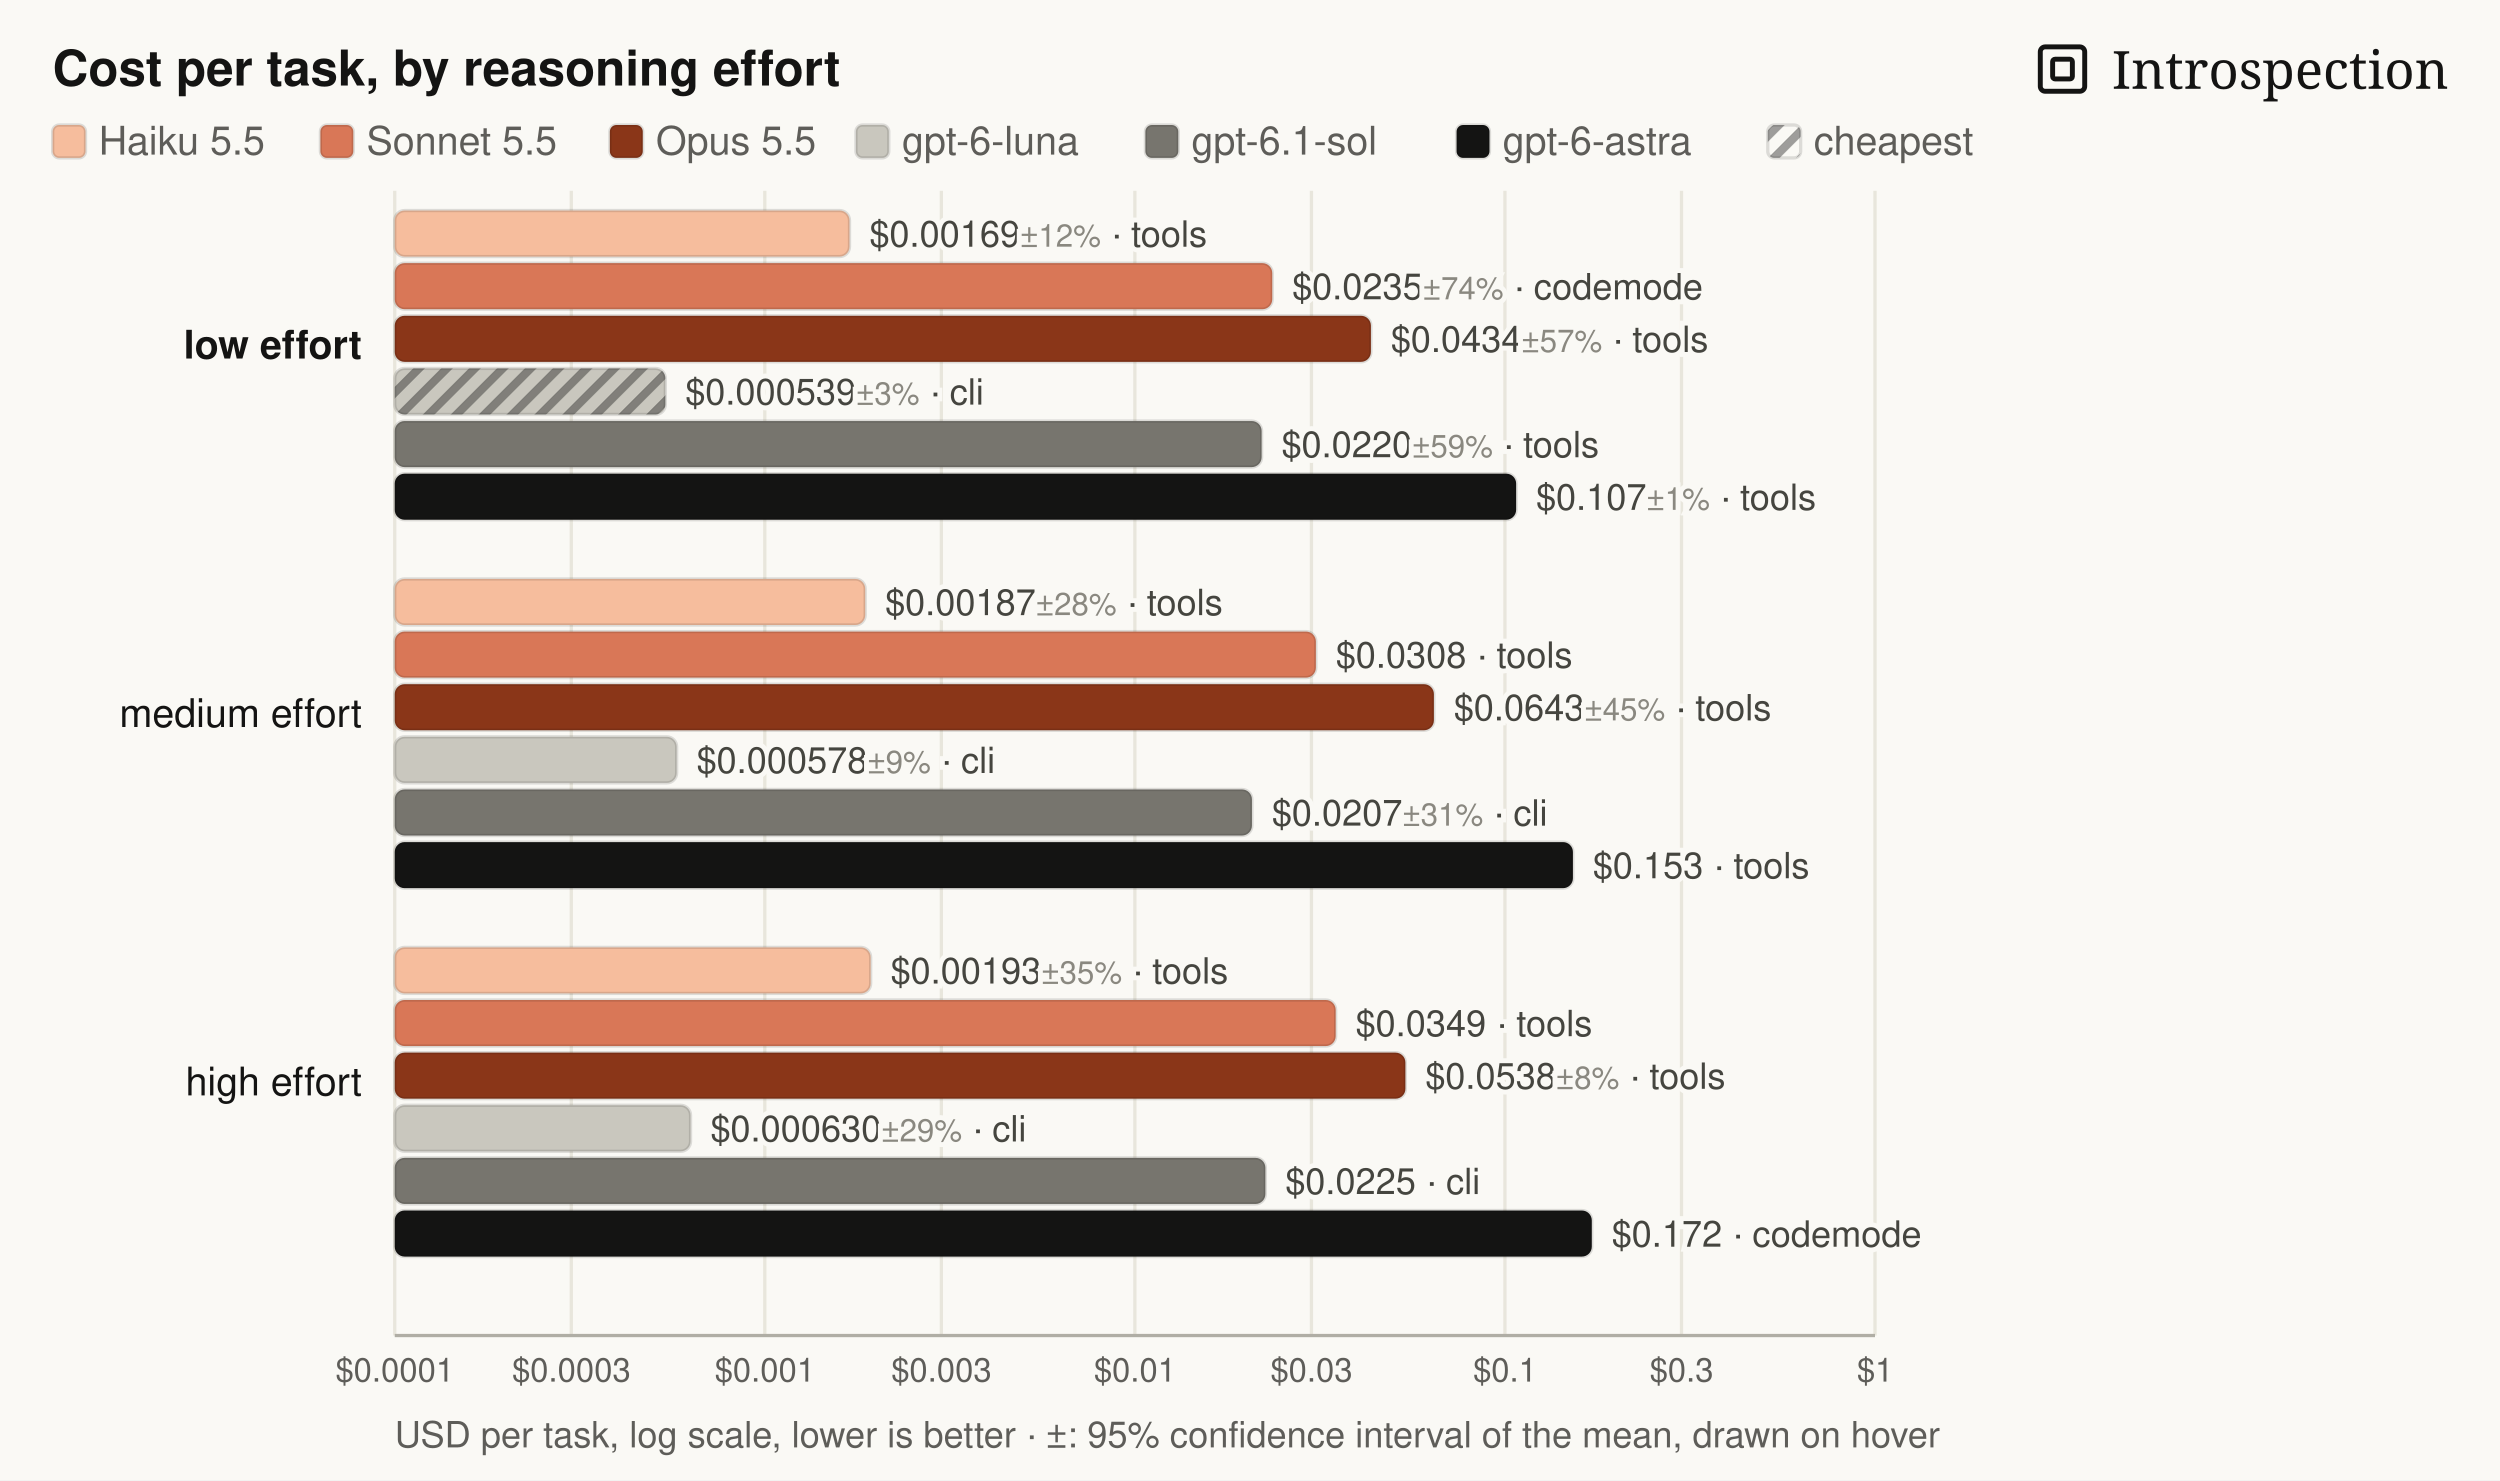
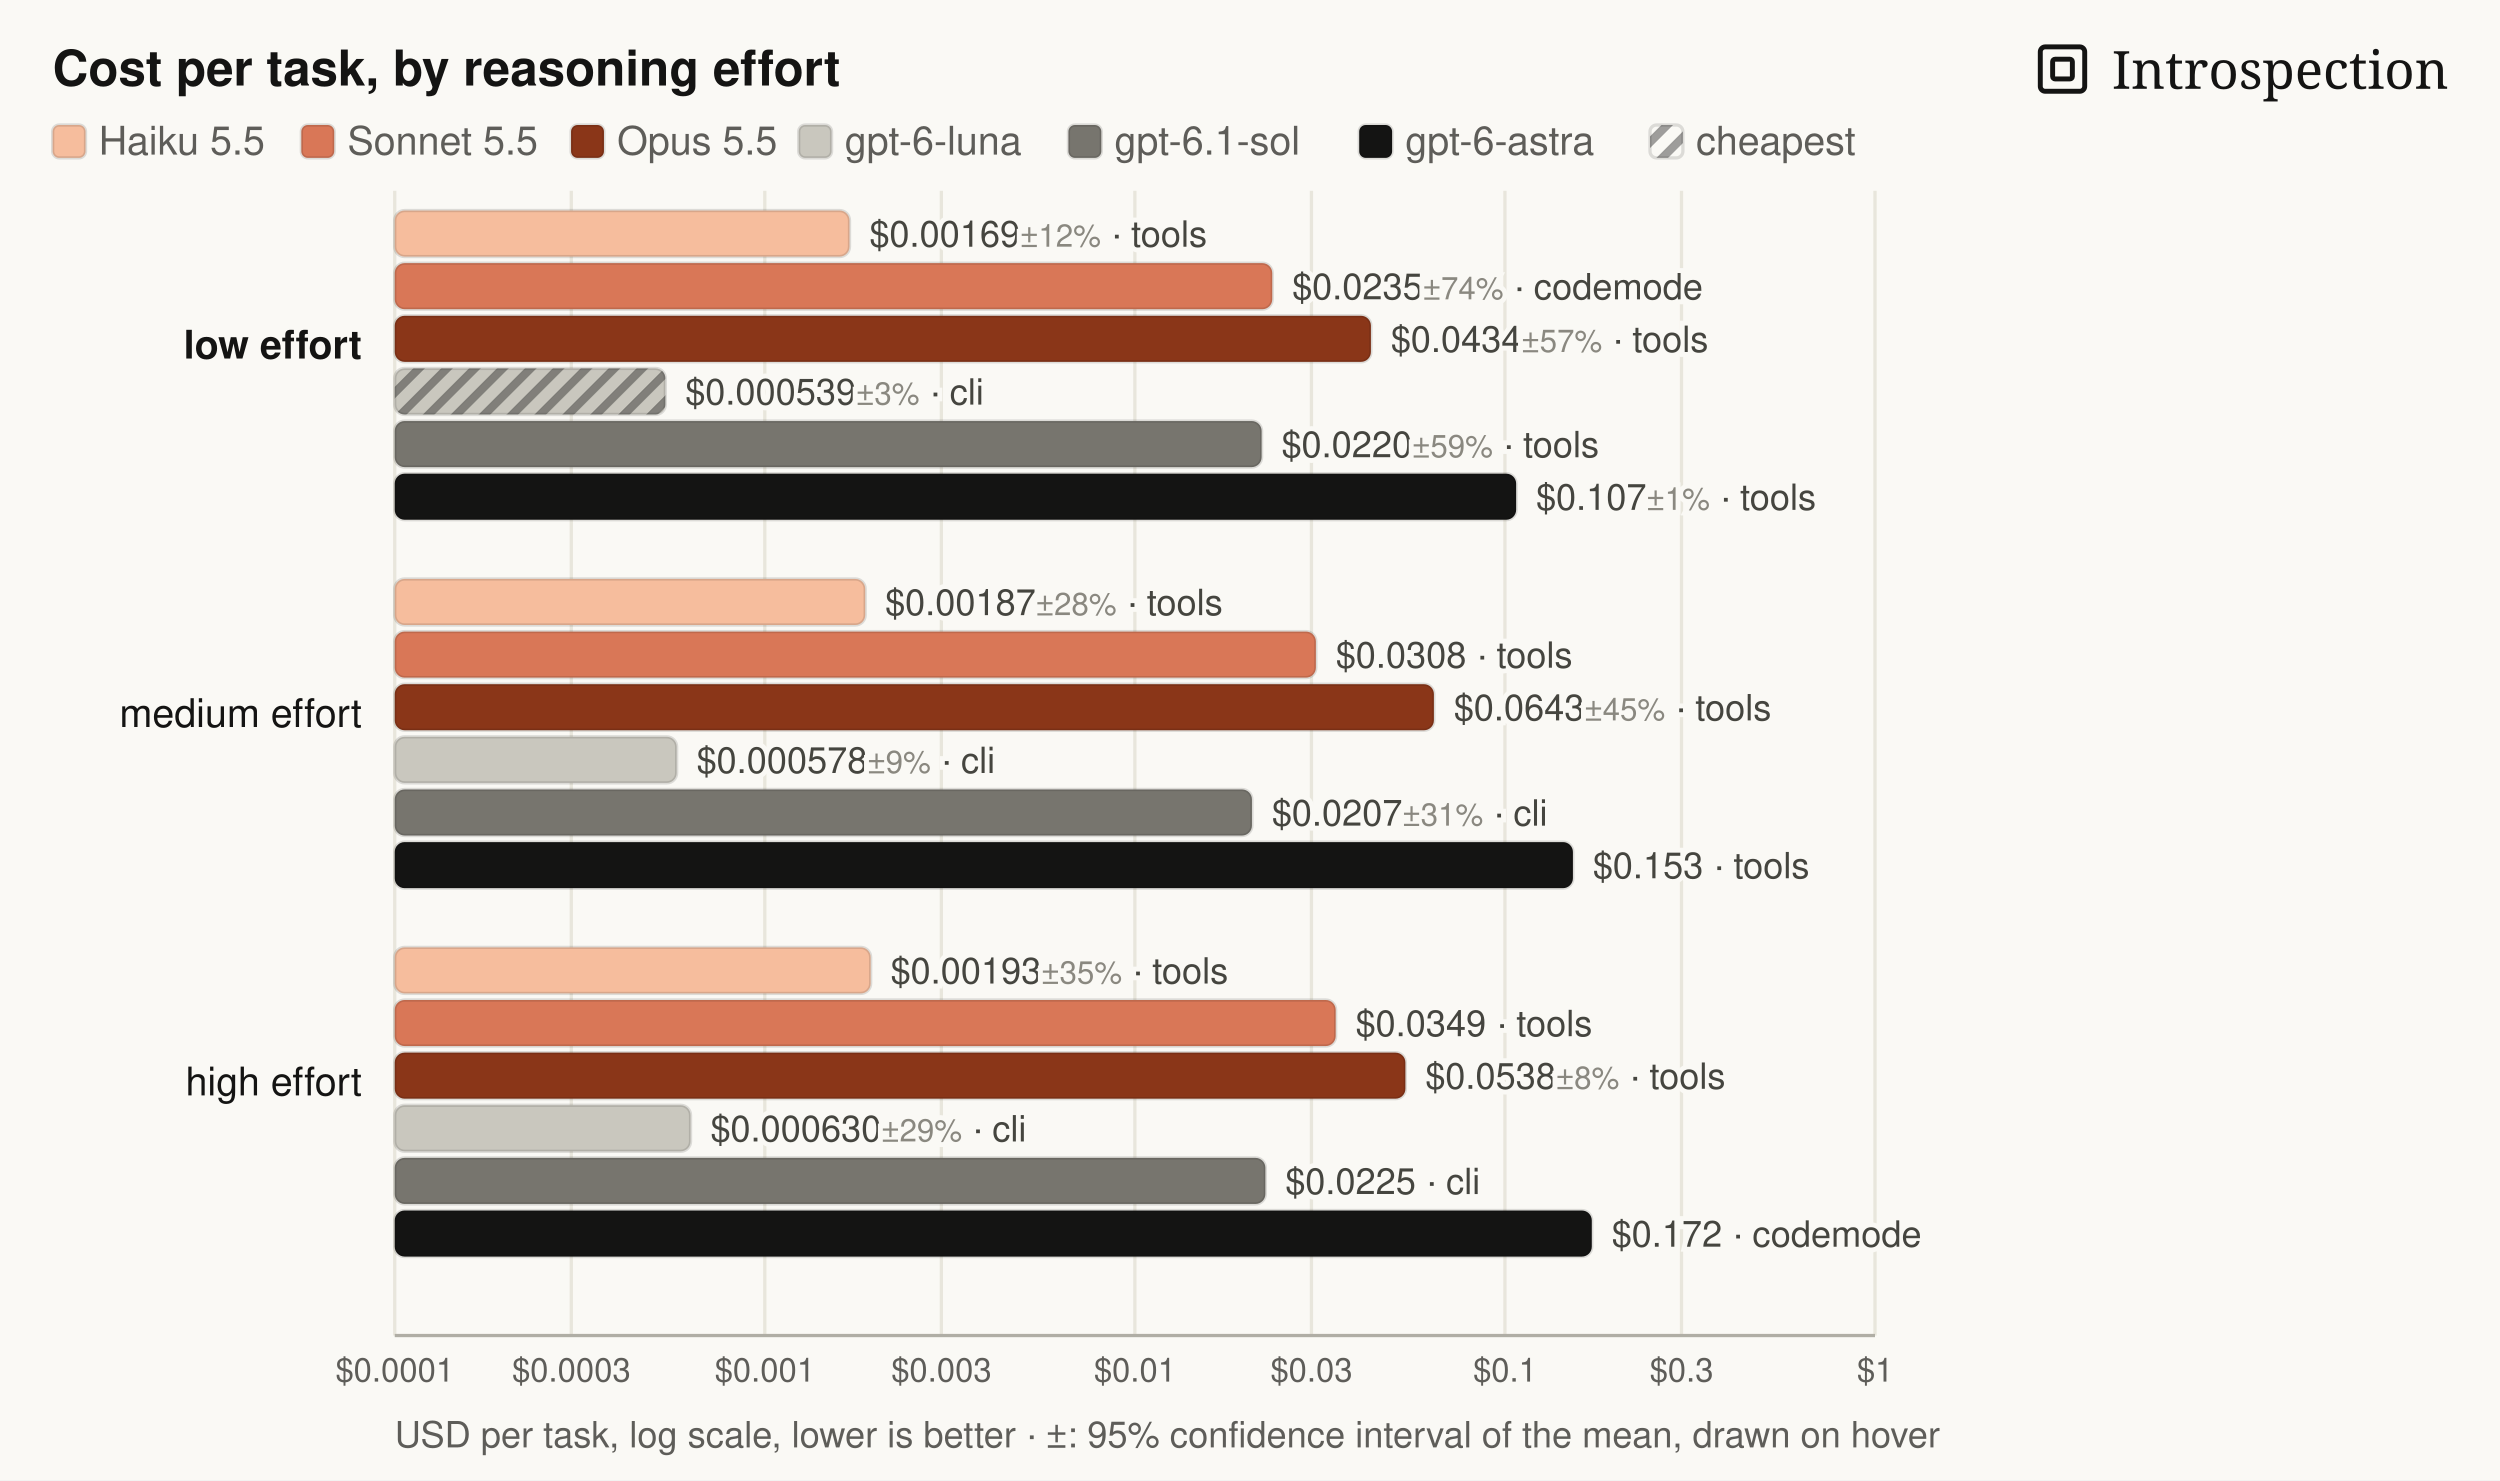
<svg xmlns="http://www.w3.org/2000/svg" width="760" height="450" viewBox="0 0 760 450" font-family="-apple-system, Segoe UI, Helvetica, Arial, sans-serif">
  <style>.ci{opacity:0;transition:opacity .1s}.bar:hover .ci{opacity:1}</style>
  <defs>
    <pattern id="win-light" patternUnits="userSpaceOnUse" width="6" height="6" patternTransform="rotate(45)">
      <rect width="2.5" height="6" fill="#141413" opacity="0.4" />
    </pattern>
    <pattern id="win-dark" patternUnits="userSpaceOnUse" width="6" height="6" patternTransform="rotate(45)">
      <rect width="2.5" height="6" fill="#ffffff" opacity="0.6" />
    </pattern>
  </defs>
  <rect width="760" height="450" fill="#faf9f5" />
  <text x="16" y="26" font-size="15" font-weight="600" fill="#141413">Cost per task, by reasoning effort</text>
  <g transform="translate(618 12) scale(0.75)" fill="none" stroke="#141413" stroke-width="2" stroke-linecap="round" stroke-linejoin="round">
    <rect x="3" y="3" width="18" height="18" rx="2" />
    <rect x="8" y="8" width="8" height="8" rx="1" />
  </g>
  <text x="642" y="27" font-size="16" font-family="Georgia, serif" fill="#141413">Introspection</text>
  <rect x="16" y="38" width="10" height="10" rx="2" fill="#f6bd9d" stroke="#0000001f" />
  <text x="30" y="47" font-size="12" fill="#5e5d59">Haiku 5.5</text>
-   <rect x="97.4" y="38" width="10" height="10" rx="2" fill="#d97757" stroke="#0000001f" />
-   <text x="111.4" y="47" font-size="12" fill="#5e5d59">Sonnet 5.5</text>
-   <rect x="185.4" y="38" width="10" height="10" rx="2" fill="#8a3618" stroke="#0000001f" />
-   <text x="199.4" y="47" font-size="12" fill="#5e5d59">Opus 5.5</text>
-   <rect x="260.2" y="38" width="10" height="10" rx="2" fill="#c9c7be" stroke="#0000001f" />
-   <text x="274.2" y="47" font-size="12" fill="#5e5d59">gpt-6-luna</text>
-   <rect x="348.2" y="38" width="10" height="10" rx="2" fill="#77756e" stroke="#0000001f" />
-   <text x="362.2" y="47" font-size="12" fill="#5e5d59">gpt-6.1-sol</text>
-   <rect x="442.8" y="38" width="10" height="10" rx="2" fill="#141413" stroke="#0000001f" />
-   <text x="456.8" y="47" font-size="12" fill="#5e5d59">gpt-6-astra</text>
-   <rect x="537.4" y="38" width="10" height="10" rx="2" fill="url(#win-light)" stroke="#0000001f" />
-   <text x="551.4" y="47" font-size="12" fill="#5e5d59">cheapest</text>
+   <rect x="91.6" y="38" width="10" height="10" rx="2" fill="#d97757" stroke="#0000001f" />
+   <text x="105.6" y="47" font-size="12" fill="#5e5d59">Sonnet 5.5</text>
+   <rect x="173.6" y="38" width="10" height="10" rx="2" fill="#8a3618" stroke="#0000001f" />
+   <text x="187.6" y="47" font-size="12" fill="#5e5d59">Opus 5.5</text>
+   <rect x="242.8" y="38" width="10" height="10" rx="2" fill="#c9c7be" stroke="#0000001f" />
+   <text x="256.8" y="47" font-size="12" fill="#5e5d59">gpt-6-luna</text>
+   <rect x="324.8" y="38" width="10" height="10" rx="2" fill="#77756e" stroke="#0000001f" />
+   <text x="338.8" y="47" font-size="12" fill="#5e5d59">gpt-6.1-sol</text>
+   <rect x="413.2" y="38" width="10" height="10" rx="2" fill="#141413" stroke="#0000001f" />
+   <text x="427.2" y="47" font-size="12" fill="#5e5d59">gpt-6-astra</text>
+   <rect x="501.6" y="38" width="10" height="10" rx="2" fill="url(#win-light)" stroke="#0000001f" />
+   <text x="515.6" y="47" font-size="12" fill="#5e5d59">cheapest</text>
  <line x1="120" y1="58" x2="120" y2="406" stroke="#e8e6dc" />
  <text x="120" y="420" font-size="10" text-anchor="middle" fill="#5e5d59">$0.0001</text>
  <line x1="173.676" y1="58" x2="173.676" y2="406" stroke="#e8e6dc" />
  <text x="173.676" y="420" font-size="10" text-anchor="middle" fill="#5e5d59">$0.0003</text>
  <line x1="232.5" y1="58" x2="232.5" y2="406" stroke="#e8e6dc" />
  <text x="232.5" y="420" font-size="10" text-anchor="middle" fill="#5e5d59">$0.001</text>
  <line x1="286.176" y1="58" x2="286.176" y2="406" stroke="#e8e6dc" />
  <text x="286.176" y="420" font-size="10" text-anchor="middle" fill="#5e5d59">$0.003</text>
  <line x1="345" y1="58" x2="345" y2="406" stroke="#e8e6dc" />
  <text x="345" y="420" font-size="10" text-anchor="middle" fill="#5e5d59">$0.01</text>
  <line x1="398.676" y1="58" x2="398.676" y2="406" stroke="#e8e6dc" />
  <text x="398.676" y="420" font-size="10" text-anchor="middle" fill="#5e5d59">$0.03</text>
  <line x1="457.5" y1="58" x2="457.5" y2="406" stroke="#e8e6dc" />
  <text x="457.5" y="420" font-size="10" text-anchor="middle" fill="#5e5d59">$0.1</text>
  <line x1="511.176" y1="58" x2="511.176" y2="406" stroke="#e8e6dc" />
  <text x="511.176" y="420" font-size="10" text-anchor="middle" fill="#5e5d59">$0.3</text>
  <line x1="570" y1="58" x2="570" y2="406" stroke="#e8e6dc" />
  <text x="570" y="420" font-size="10" text-anchor="middle" fill="#5e5d59">$1</text>
  <line x1="120" y1="406" x2="570" y2="406" stroke="#b0aea5" />
  <text x="110" y="109" font-size="12" text-anchor="end" fill="#141413" font-weight="600">low effort</text>
  <g class="bar">
    <rect x="120" y="64" width="138.252" height="14" rx="3" fill="#f6bd9d" stroke="#0000001f" data-href="https://artificialanalysis.ai/models/claude-haiku-5-5" />
    <g class="ci" stroke-width="1.2" stroke-opacity="0.75" pointer-events="none">
      <line x1="251.896" y1="71" x2="258.252" y2="71" stroke="#141413" />
      <line x1="258.252" y1="71" x2="263.875" y2="71" stroke="#141413" />
      <line x1="251.896" y1="67.5" x2="251.896" y2="74.5" stroke="#141413" />
      <line x1="263.875" y1="67.5" x2="263.875" y2="74.5" stroke="#141413" />
    </g>
    <text x="264.252" y="75" font-size="11" stroke="#faf9f5" stroke-width="3" paint-order="stroke" fill="#45453f">$0.00169<tspan font-size="9.5" fill="#8a8880"> ±12%</tspan> · tools</text>
  </g>
  <g class="bar">
    <rect x="120" y="80" width="266.763" height="14" rx="3" fill="#d97757" stroke="#0000001f" data-href="https://artificialanalysis.ai/models/claude-sonnet-5-5" />
    <g class="ci" stroke-width="1.2" stroke-opacity="0.75" pointer-events="none">
      <line x1="321.161" y1="87" x2="386.763" y2="87" stroke="#ffffff" />
      <line x1="386.763" y1="87" x2="413.792" y2="87" stroke="#141413" />
      <line x1="321.161" y1="83.5" x2="321.161" y2="90.5" stroke="#ffffff" />
      <line x1="413.792" y1="83.5" x2="413.792" y2="90.5" stroke="#141413" />
    </g>
    <text x="392.763" y="91" font-size="11" stroke="#faf9f5" stroke-width="3" paint-order="stroke" fill="#45453f">$0.0235<tspan font-size="9.5" fill="#8a8880"> ±74%</tspan> · codemode</text>
  </g>
  <g class="bar">
    <rect x="120" y="96" width="296.756" height="14" rx="3" fill="#8a3618" stroke="#0000001f" data-href="https://artificialanalysis.ai/models/claude-opus-5-5" />
    <g class="ci" stroke-width="1.2" stroke-opacity="0.75" pointer-events="none">
      <line x1="375.624" y1="103" x2="416.756" y2="103" stroke="#ffffff" />
      <line x1="416.756" y1="103" x2="438.767" y2="103" stroke="#141413" />
      <line x1="375.624" y1="99.5" x2="375.624" y2="106.5" stroke="#ffffff" />
      <line x1="438.767" y1="99.5" x2="438.767" y2="106.5" stroke="#141413" />
    </g>
    <text x="422.756" y="107" font-size="11" stroke="#faf9f5" stroke-width="3" paint-order="stroke" fill="#45453f">$0.0434<tspan font-size="9.5" fill="#8a8880"> ±57%</tspan> · tools</text>
  </g>
  <g class="bar">
    <rect x="120" y="112" width="82.271" height="14" rx="3" fill="#c9c7be" stroke="#0000001f" data-href="https://artificialanalysis.ai/models/gpt-6-luna" />
    <rect x="120" y="112" width="82.271" height="14" rx="3" fill="url(#win-light)" pointer-events="none" />
    <g class="ci" stroke-width="1.2" stroke-opacity="0.75" pointer-events="none">
      <line x1="200.706" y1="119" x2="202.271" y2="119" stroke="#141413" />
      <line x1="202.271" y1="119" x2="203.787" y2="119" stroke="#141413" />
      <line x1="200.706" y1="115.5" x2="200.706" y2="122.5" stroke="#141413" />
      <line x1="203.787" y1="115.5" x2="203.787" y2="122.5" stroke="#141413" />
    </g>
    <text x="208.271" y="123" font-size="11" stroke="#faf9f5" stroke-width="3" paint-order="stroke" fill="#45453f">$0.000539<tspan font-size="9.5" fill="#8a8880"> ±3%</tspan> · cli</text>
  </g>
  <g class="bar">
    <rect x="120" y="128" width="263.531" height="14" rx="3" fill="#77756e" stroke="#0000001f" data-href="https://artificialanalysis.ai/models/gpt-6-1-sol" />
    <g class="ci" stroke-width="1.2" stroke-opacity="0.75" pointer-events="none">
      <line x1="339.829" y1="135" x2="383.531" y2="135" stroke="#ffffff" />
      <line x1="383.531" y1="135" x2="406.224" y2="135" stroke="#141413" />
      <line x1="339.829" y1="131.5" x2="339.829" y2="138.5" stroke="#ffffff" />
      <line x1="406.224" y1="131.5" x2="406.224" y2="138.5" stroke="#141413" />
    </g>
    <text x="389.531" y="139" font-size="11" stroke="#faf9f5" stroke-width="3" paint-order="stroke" fill="#45453f">$0.0220<tspan font-size="9.5" fill="#8a8880"> ±59%</tspan> · tools</text>
  </g>
  <g class="bar">
    <rect x="120" y="144" width="340.901" height="14" rx="3" fill="#141413" stroke="#0000001f" data-href="https://artificialanalysis.ai/models/gpt-6-astra" />
    <g class="ci" stroke-width="1.2" stroke-opacity="0.75" pointer-events="none">
      <line x1="460.309" y1="151" x2="460.901" y2="151" stroke="#ffffff" />
      <line x1="460.901" y1="151" x2="461.487" y2="151" stroke="#141413" />
      <line x1="460.309" y1="147.5" x2="460.309" y2="154.5" stroke="#ffffff" />
      <line x1="461.487" y1="147.5" x2="461.487" y2="154.5" stroke="#141413" />
    </g>
    <text x="466.901" y="155" font-size="11" stroke="#faf9f5" stroke-width="3" paint-order="stroke" fill="#45453f">$0.107<tspan font-size="9.5" fill="#8a8880"> ±1%</tspan> · tools</text>
  </g>
  <text x="110" y="221" font-size="12" text-anchor="end" fill="#141413" font-weight="400">medium effort</text>
  <g class="bar">
    <rect x="120" y="176" width="143.021" height="14" rx="3" fill="#f6bd9d" stroke="#0000001f" data-href="https://artificialanalysis.ai/models/claude-haiku-5-5" />
    <g class="ci" stroke-width="1.2" stroke-opacity="0.75" pointer-events="none">
      <line x1="247.038" y1="183" x2="263.021" y2="183" stroke="#141413" />
      <line x1="263.021" y1="183" x2="275.044" y2="183" stroke="#141413" />
      <line x1="247.038" y1="179.5" x2="247.038" y2="186.5" stroke="#141413" />
      <line x1="275.044" y1="179.5" x2="275.044" y2="186.5" stroke="#141413" />
    </g>
    <text x="269.021" y="187" font-size="11" stroke="#faf9f5" stroke-width="3" paint-order="stroke" fill="#45453f">$0.00187<tspan font-size="9.5" fill="#8a8880"> ±28%</tspan> · tools</text>
  </g>
  <g class="bar">
    <rect x="120" y="192" width="280.025" height="14" rx="3" fill="#d97757" stroke="#0000001f" data-href="https://artificialanalysis.ai/models/claude-sonnet-5-5" />
    <text x="406.025" y="203" font-size="11" stroke="#faf9f5" stroke-width="3" paint-order="stroke" fill="#45453f">$0.0308 · tools</text>
  </g>
  <g class="bar">
    <rect x="120" y="208" width="315.901" height="14" rx="3" fill="#8a3618" stroke="#0000001f" data-href="https://artificialanalysis.ai/models/claude-opus-5-5" />
    <g class="ci" stroke-width="1.2" stroke-opacity="0.75" pointer-events="none">
      <line x1="406.327" y1="215" x2="435.901" y2="215" stroke="#ffffff" />
      <line x1="435.901" y1="215" x2="454.192" y2="215" stroke="#141413" />
      <line x1="406.327" y1="211.5" x2="406.327" y2="218.5" stroke="#ffffff" />
      <line x1="454.192" y1="211.5" x2="454.192" y2="218.5" stroke="#141413" />
    </g>
    <text x="441.901" y="219" font-size="11" stroke="#faf9f5" stroke-width="3" paint-order="stroke" fill="#45453f">$0.0643<tspan font-size="9.5" fill="#8a8880"> ±45%</tspan> · tools</text>
  </g>
  <g class="bar">
    <rect x="120" y="224" width="85.708" height="14" rx="3" fill="#c9c7be" stroke="#0000001f" data-href="https://artificialanalysis.ai/models/gpt-6-luna" />
    <g class="ci" stroke-width="1.2" stroke-opacity="0.75" pointer-events="none">
      <line x1="200.887" y1="231" x2="205.708" y2="231" stroke="#141413" />
      <line x1="205.708" y1="231" x2="210.097" y2="231" stroke="#141413" />
      <line x1="200.887" y1="227.5" x2="200.887" y2="234.5" stroke="#141413" />
      <line x1="210.097" y1="227.5" x2="210.097" y2="234.5" stroke="#141413" />
    </g>
    <text x="211.708" y="235" font-size="11" stroke="#faf9f5" stroke-width="3" paint-order="stroke" fill="#45453f">$0.000578<tspan font-size="9.5" fill="#8a8880"> ±9%</tspan> · cli</text>
  </g>
  <g class="bar">
    <rect x="120" y="240" width="260.585" height="14" rx="3" fill="#77756e" stroke="#0000001f" data-href="https://artificialanalysis.ai/models/gpt-6-1-sol" />
    <g class="ci" stroke-width="1.2" stroke-opacity="0.75" pointer-events="none">
      <line x1="362.709" y1="247" x2="380.585" y2="247" stroke="#ffffff" />
      <line x1="380.585" y1="247" x2="393.643" y2="247" stroke="#141413" />
      <line x1="362.709" y1="243.5" x2="362.709" y2="250.5" stroke="#ffffff" />
      <line x1="393.643" y1="243.5" x2="393.643" y2="250.5" stroke="#141413" />
    </g>
    <text x="386.585" y="251" font-size="11" stroke="#faf9f5" stroke-width="3" paint-order="stroke" fill="#45453f">$0.0207<tspan font-size="9.5" fill="#8a8880"> ±31%</tspan> · cli</text>
  </g>
  <g class="bar">
    <rect x="120" y="256" width="358.163" height="14" rx="3" fill="#141413" stroke="#0000001f" data-href="https://artificialanalysis.ai/models/gpt-6-astra" />
    <text x="484.163" y="267" font-size="11" stroke="#faf9f5" stroke-width="3" paint-order="stroke" fill="#45453f">$0.153 · tools</text>
  </g>
  <text x="110" y="333" font-size="12" text-anchor="end" fill="#141413" font-weight="400">high effort</text>
  <g class="bar">
    <rect x="120" y="288" width="144.683" height="14" rx="3" fill="#f6bd9d" stroke="#0000001f" data-href="https://artificialanalysis.ai/models/claude-haiku-5-5" />
    <g class="ci" stroke-width="1.2" stroke-opacity="0.75" pointer-events="none">
      <line x1="244.009" y1="295" x2="264.683" y2="295" stroke="#141413" />
      <line x1="264.683" y1="295" x2="279.165" y2="295" stroke="#141413" />
      <line x1="244.009" y1="291.5" x2="244.009" y2="298.5" stroke="#141413" />
      <line x1="279.165" y1="291.5" x2="279.165" y2="298.5" stroke="#141413" />
    </g>
    <text x="270.683" y="299" font-size="11" stroke="#faf9f5" stroke-width="3" paint-order="stroke" fill="#45453f">$0.00193<tspan font-size="9.5" fill="#8a8880"> ±35%</tspan> · tools</text>
  </g>
  <g class="bar">
    <rect x="120" y="304" width="286.044" height="14" rx="3" fill="#d97757" stroke="#0000001f" data-href="https://artificialanalysis.ai/models/claude-sonnet-5-5" />
    <text x="412.044" y="315" font-size="11" stroke="#faf9f5" stroke-width="3" paint-order="stroke" fill="#45453f">$0.0349 · tools</text>
  </g>
  <g class="bar">
    <rect x="120" y="320" width="307.241" height="14" rx="3" fill="#8a3618" stroke="#0000001f" data-href="https://artificialanalysis.ai/models/claude-opus-5-5" />
    <g class="ci" stroke-width="1.2" stroke-opacity="0.75" pointer-events="none">
      <line x1="423.167" y1="327" x2="427.241" y2="327" stroke="#ffffff" />
      <line x1="427.241" y1="327" x2="431.001" y2="327" stroke="#141413" />
      <line x1="423.167" y1="323.5" x2="423.167" y2="330.5" stroke="#ffffff" />
      <line x1="431.001" y1="323.5" x2="431.001" y2="330.5" stroke="#141413" />
    </g>
    <text x="433.241" y="331" font-size="11" stroke="#faf9f5" stroke-width="3" paint-order="stroke" fill="#45453f">$0.0538<tspan font-size="9.5" fill="#8a8880"> ±8%</tspan> · tools</text>
  </g>
  <g class="bar">
    <rect x="120" y="336" width="89.928" height="14" rx="3" fill="#c9c7be" stroke="#0000001f" data-href="https://artificialanalysis.ai/models/gpt-6-luna" />
    <g class="ci" stroke-width="1.2" stroke-opacity="0.75" pointer-events="none">
      <line x1="193.333" y1="343" x2="209.928" y2="343" stroke="#141413" />
      <line x1="209.928" y1="343" x2="222.293" y2="343" stroke="#141413" />
      <line x1="193.333" y1="339.5" x2="193.333" y2="346.5" stroke="#141413" />
      <line x1="222.293" y1="339.5" x2="222.293" y2="346.5" stroke="#141413" />
    </g>
    <text x="215.928" y="347" font-size="11" stroke="#faf9f5" stroke-width="3" paint-order="stroke" fill="#45453f">$0.000630<tspan font-size="9.5" fill="#8a8880"> ±29%</tspan> · cli</text>
  </g>
  <g class="bar">
    <rect x="120" y="352" width="264.674" height="14" rx="3" fill="#77756e" stroke="#0000001f" data-href="https://artificialanalysis.ai/models/gpt-6-1-sol" />
    <text x="390.674" y="363" font-size="11" stroke="#faf9f5" stroke-width="3" paint-order="stroke" fill="#45453f">$0.0225 · cli</text>
  </g>
  <g class="bar">
    <rect x="120" y="368" width="363.903" height="14" rx="3" fill="#141413" stroke="#0000001f" data-href="https://artificialanalysis.ai/models/gpt-6-astra" />
    <text x="489.903" y="379" font-size="11" stroke="#faf9f5" stroke-width="3" paint-order="stroke" fill="#45453f">$0.172 · codemode</text>
  </g>
  <text x="120" y="440" font-size="11" fill="#5e5d59">USD per task, log scale, lower is better · ±: 95% confidence interval of the mean, drawn on hover</text>
</svg>
